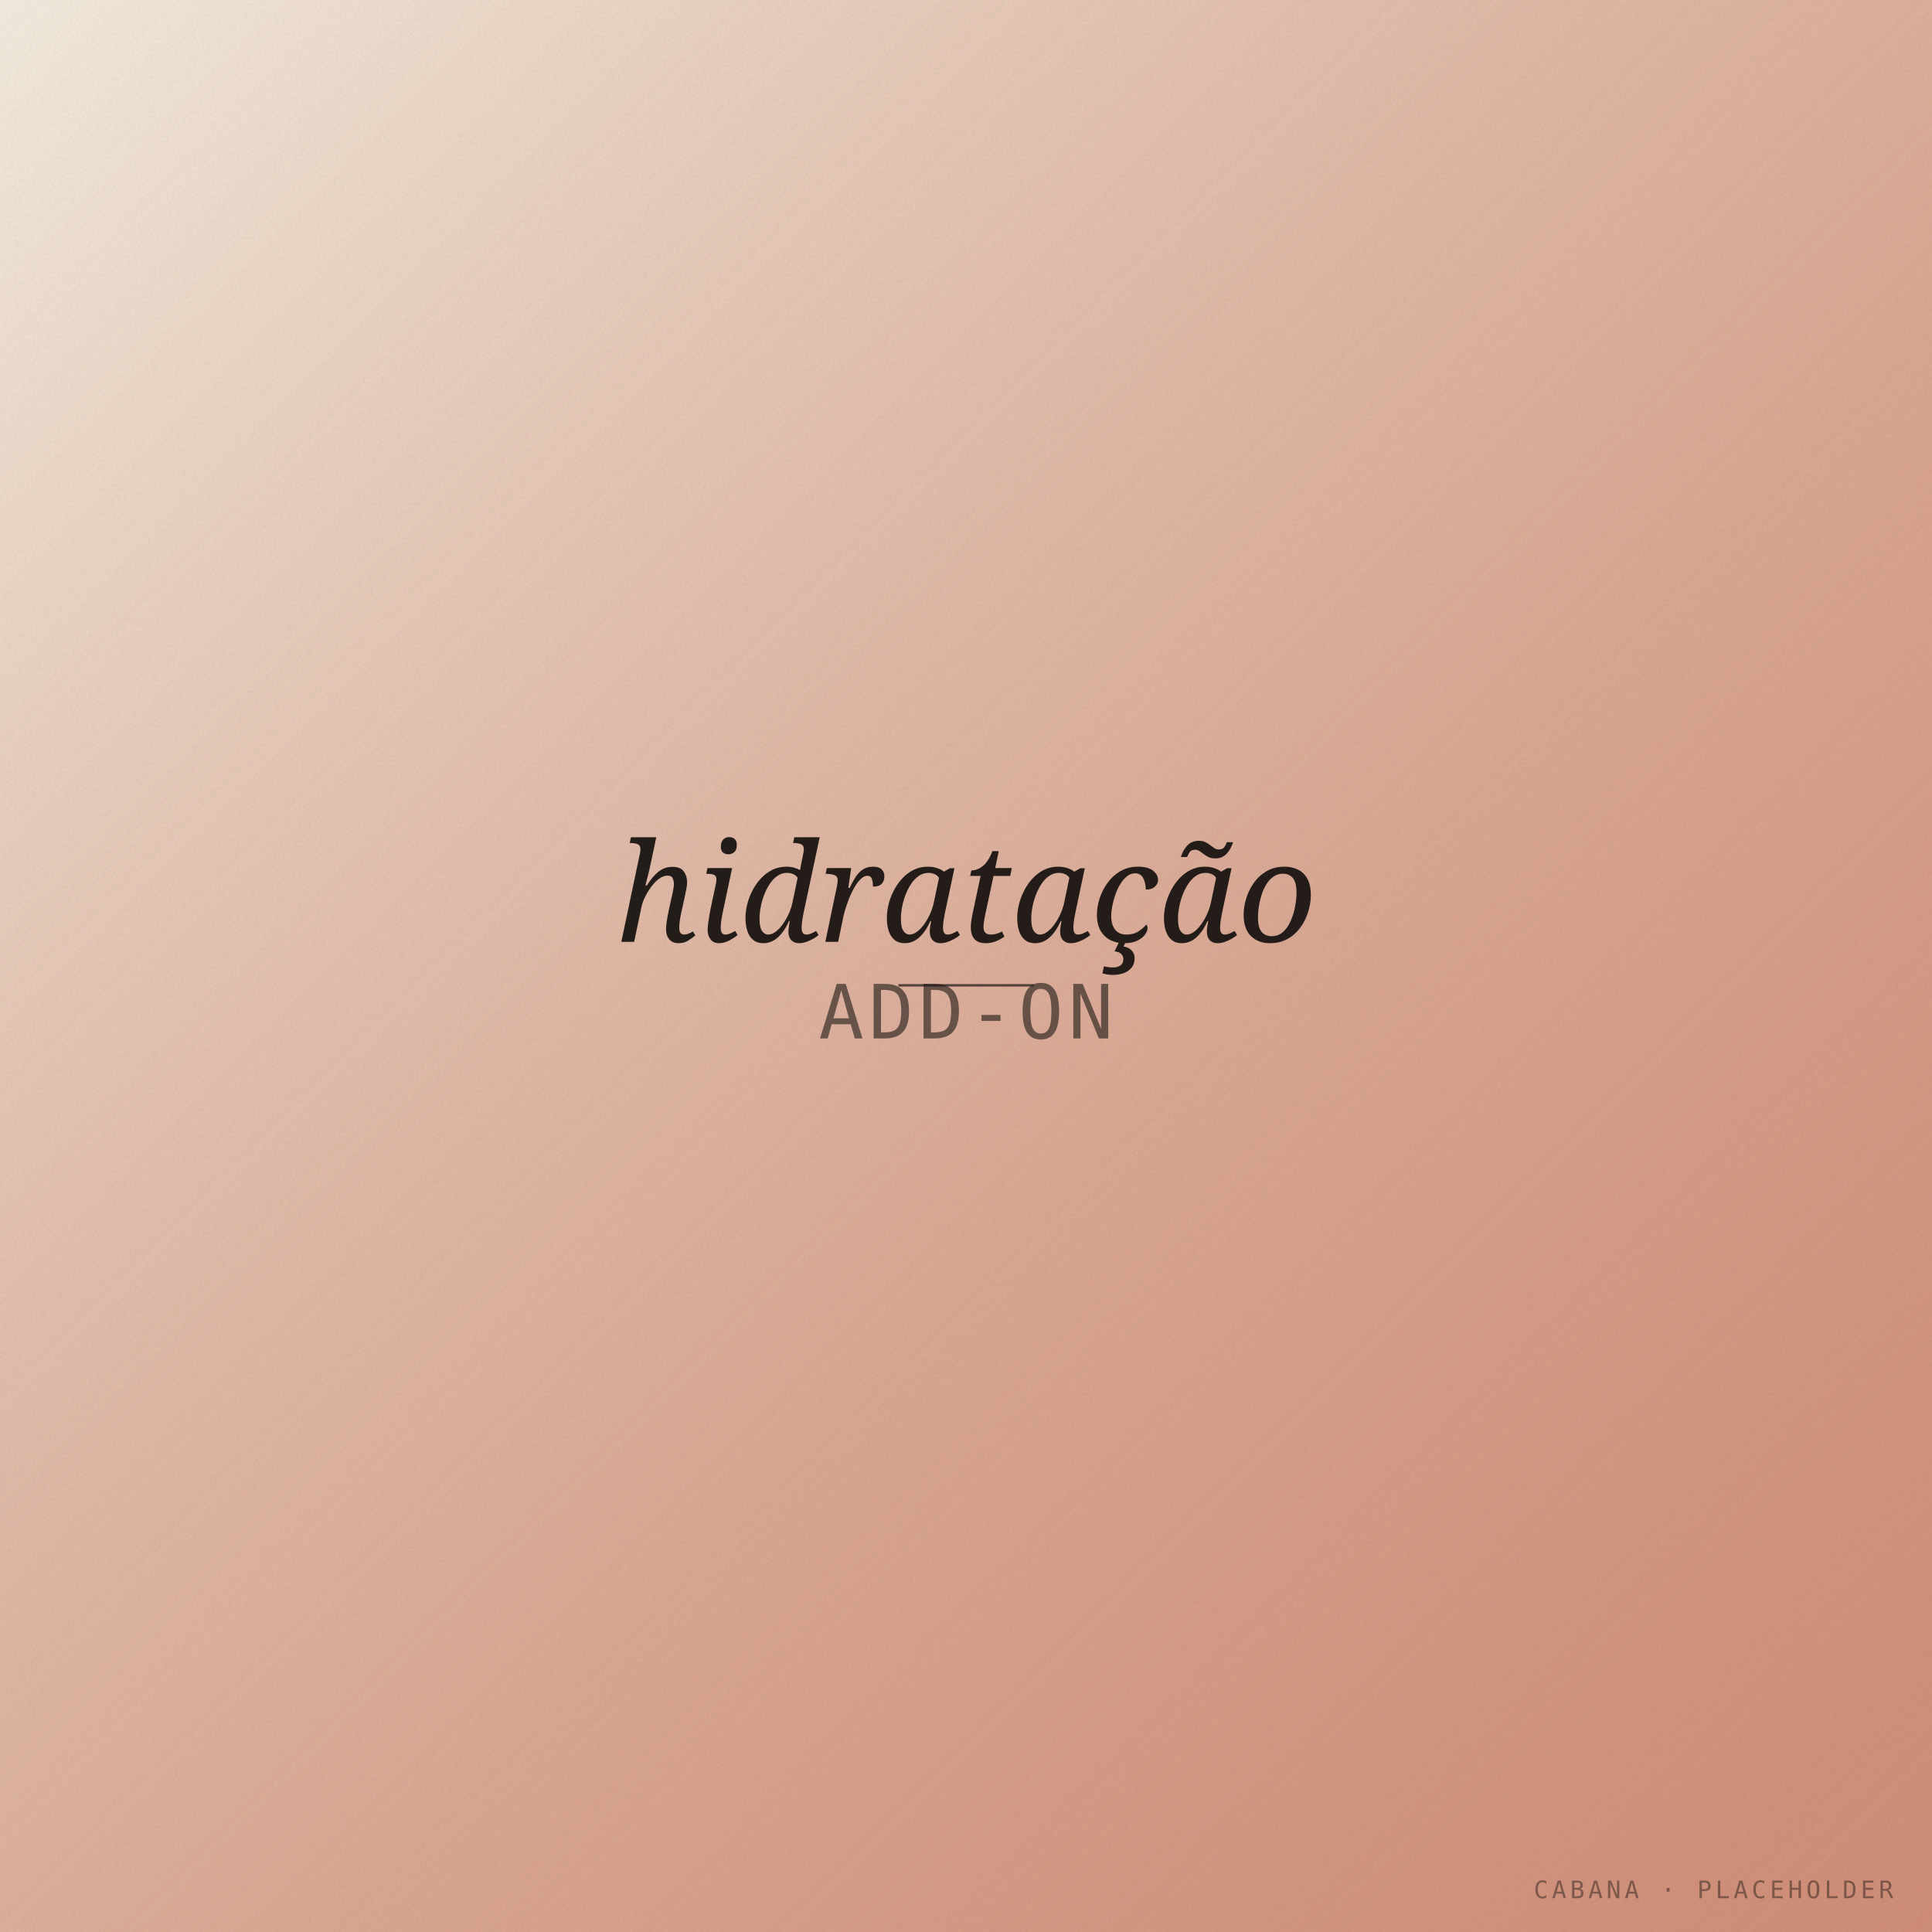
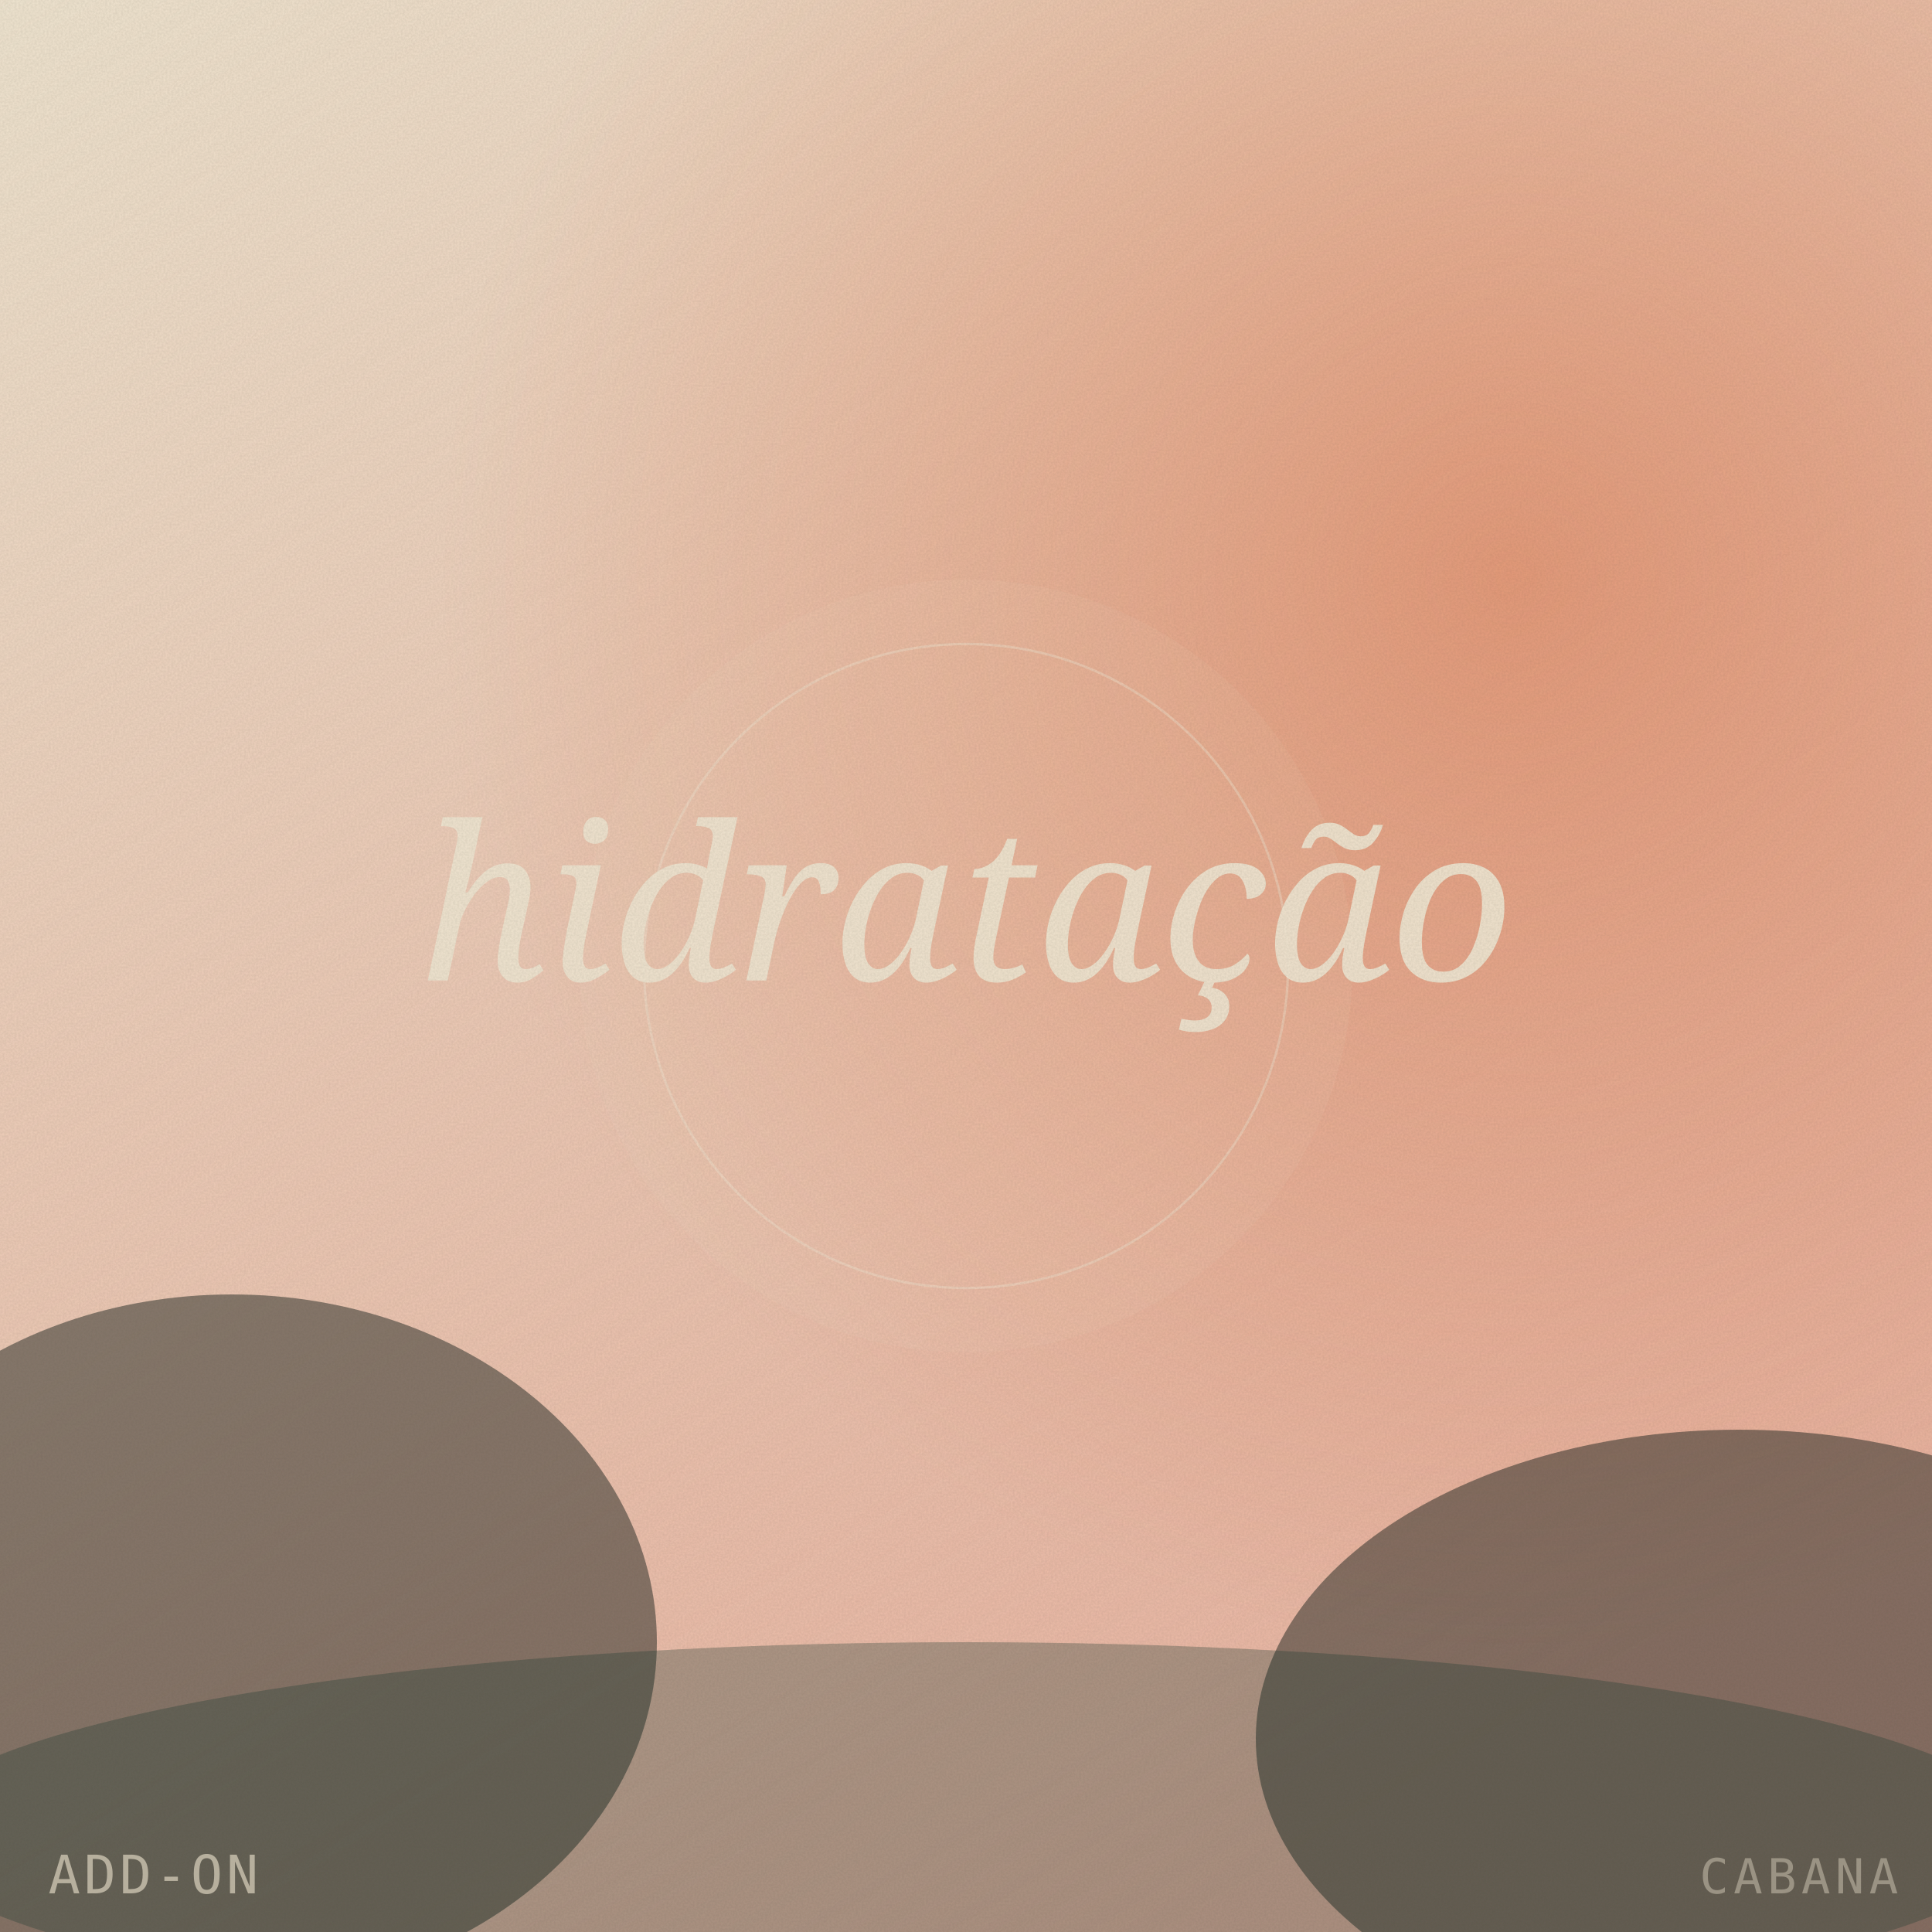
- <svg xmlns="http://www.w3.org/2000/svg" viewBox="0 0 800 800" width="800" height="800" role="img" aria-label="hidratação">
+ <svg xmlns="http://www.w3.org/2000/svg" viewBox="0 0 800 800" width="800" height="800">
  <defs>
-     <linearGradient id="g" x1="0" y1="0" x2="1" y2="1">
-       <stop offset="0%" stop-color="#F4EDE0" stop-opacity="1" />
-       <stop offset="100%" stop-color="#B8502E" stop-opacity="0.65" />
+     <linearGradient id="g" x1="0" y1="0" x2="0.6" y2="1">
+       <stop offset="0%" stop-color="#F0E6D1" stop-opacity="1" />
+       <stop offset="100%" stop-color="#E59F85" stop-opacity="0.75" />
    </linearGradient>
-     <filter id="noise">
-       <feTurbulence type="fractalNoise" baseFrequency="0.9" numOctaves="2" seed="3" />
-       <feColorMatrix values="0 0 0 0 0.1  0 0 0 0 0.08  0 0 0 0 0.06  0 0 0 0.18 0" />
+     <filter id="nz" x="0" y="0" width="100%" height="100%">
+       <feTurbulence type="fractalNoise" baseFrequency="1.2" numOctaves="2" seed="4" />
+       <feColorMatrix values="0 0 0 0 0.07  0 0 0 0 0.05  0 0 0 0 0.04  0 0 0 0.22 0" />
    </filter>
+     <radialGradient id="sun" cx="78%" cy="30%" r="55%">
+       <stop offset="0%" stop-color="#DD6B3C" stop-opacity="0.48" />
+       <stop offset="100%" stop-color="#DD6B3C" stop-opacity="0" />
+     </radialGradient>
  </defs>
  <rect width="800" height="800" fill="url(#g)" />
-   <rect width="800" height="800" fill="transparent" filter="url(#noise)" opacity="0.4" />
+   <rect width="800" height="800" fill="url(#sun)" />
+   <g opacity="0.45" fill="#071510">
+     <ellipse cx="96" cy="680" rx="176" ry="144" />
+     <ellipse cx="720" cy="720" rx="200" ry="128" />
+   </g>
+   <g opacity="0.30" fill="#15362A">
+     <ellipse cx="400" cy="760" rx="440" ry="80" />
+   </g>
  <g transform="translate(400,400)">
-     <text text-anchor="middle" y="-10" font-family="Georgia, serif" font-size="57" font-style="italic" fill="#1A1512" opacity="0.95">hidratação</text>
-     <line x1="-28" x2="28" y1="8" y2="8" stroke="#1A1512" stroke-width="1" opacity="0.7" />
-     <text text-anchor="middle" y="30" font-family="ui-monospace, monospace" font-size="31" fill="#1A1512" opacity="0.6" letter-spacing="2">ADD-ON</text>
+     <circle r="160" fill="#F0E6D1" opacity="0.08" />
+     <circle r="133.333" fill="none" stroke="#F0E6D1" stroke-width="1" opacity="0.4" />
+     <text text-anchor="middle" y="6" font-family="Instrument Serif, Georgia, serif" font-style="italic" font-size="89" fill="#F0E6D1" opacity="0.95">hidratação</text>
  </g>
-   <text x="784" y="786" text-anchor="end" font-family="ui-monospace, monospace" font-size="10" fill="#1A1512" opacity="0.45" letter-spacing="1.5">CABANA · PLACEHOLDER</text>
+   <rect width="800" height="800" filter="url(#nz)" opacity="0.6" />
+   <text x="20" y="784" font-family="ui-monospace, monospace" font-size="22" fill="#F0E6D1" opacity="0.6" letter-spacing="1.5">ADD-ON</text>
+   <text x="786" y="784" text-anchor="end" font-family="ui-monospace, monospace" font-size="20" fill="#F0E6D1" opacity="0.4" letter-spacing="2">CABANA</text>
</svg>
